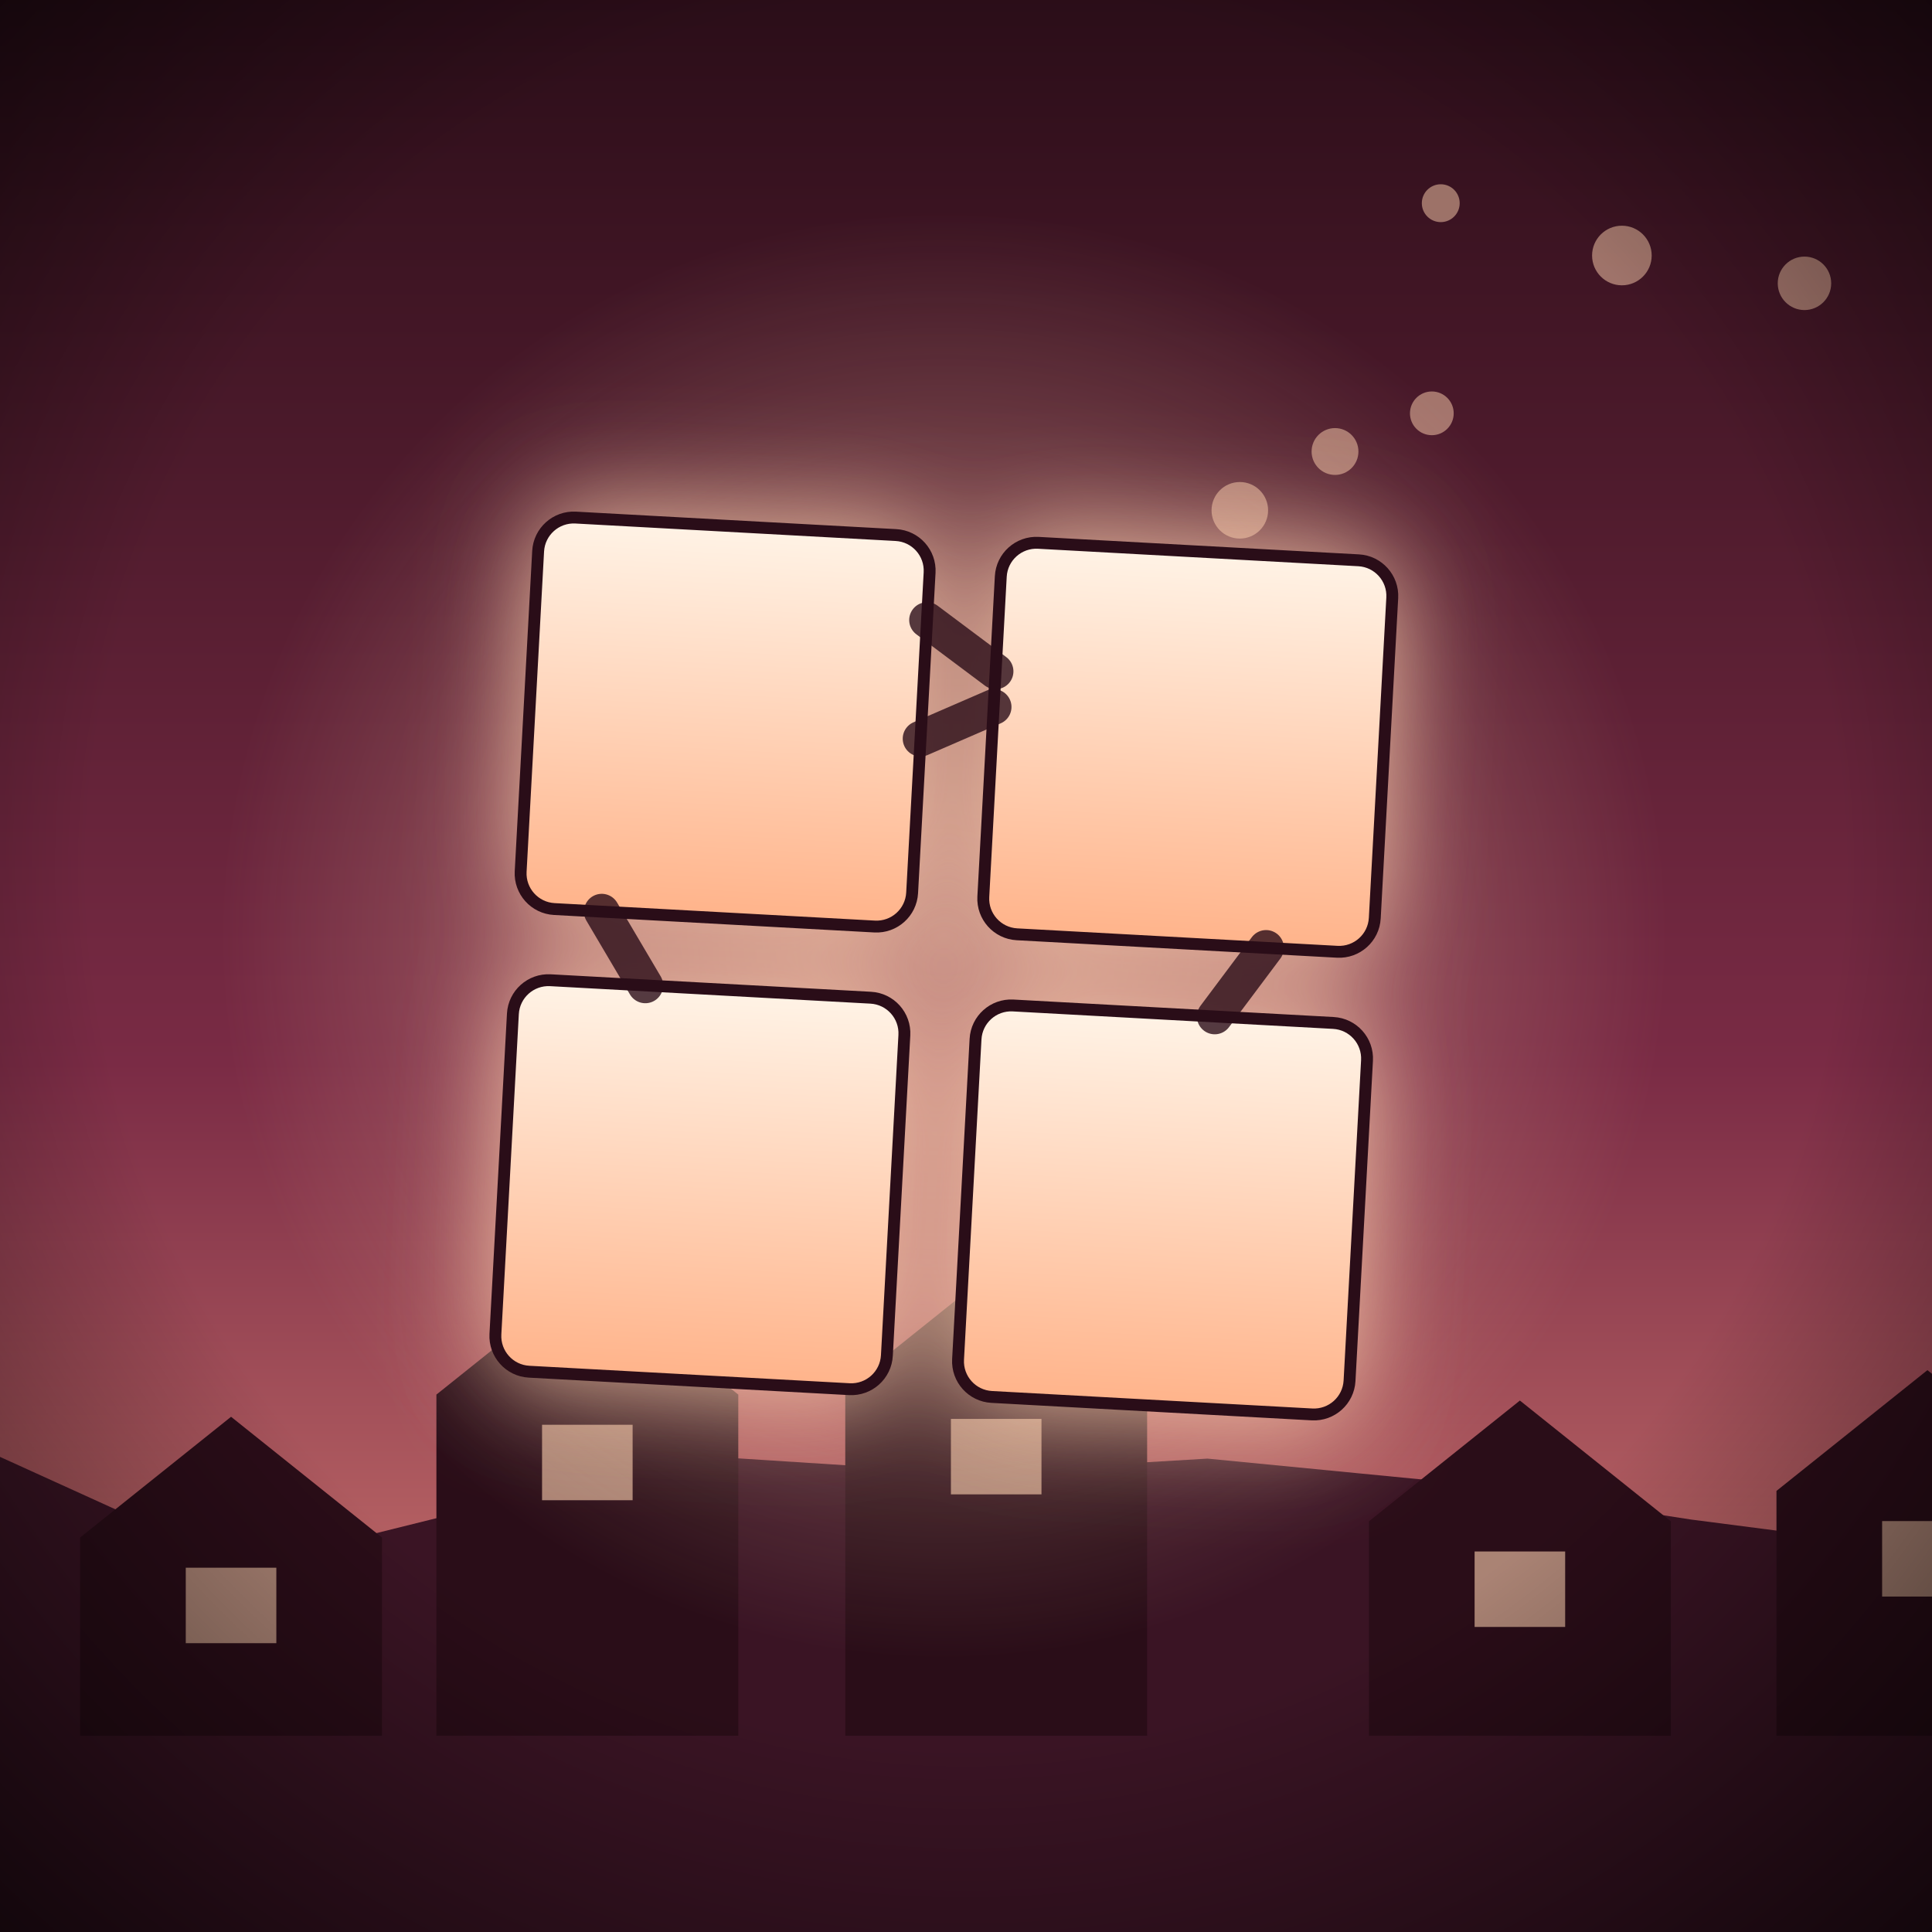
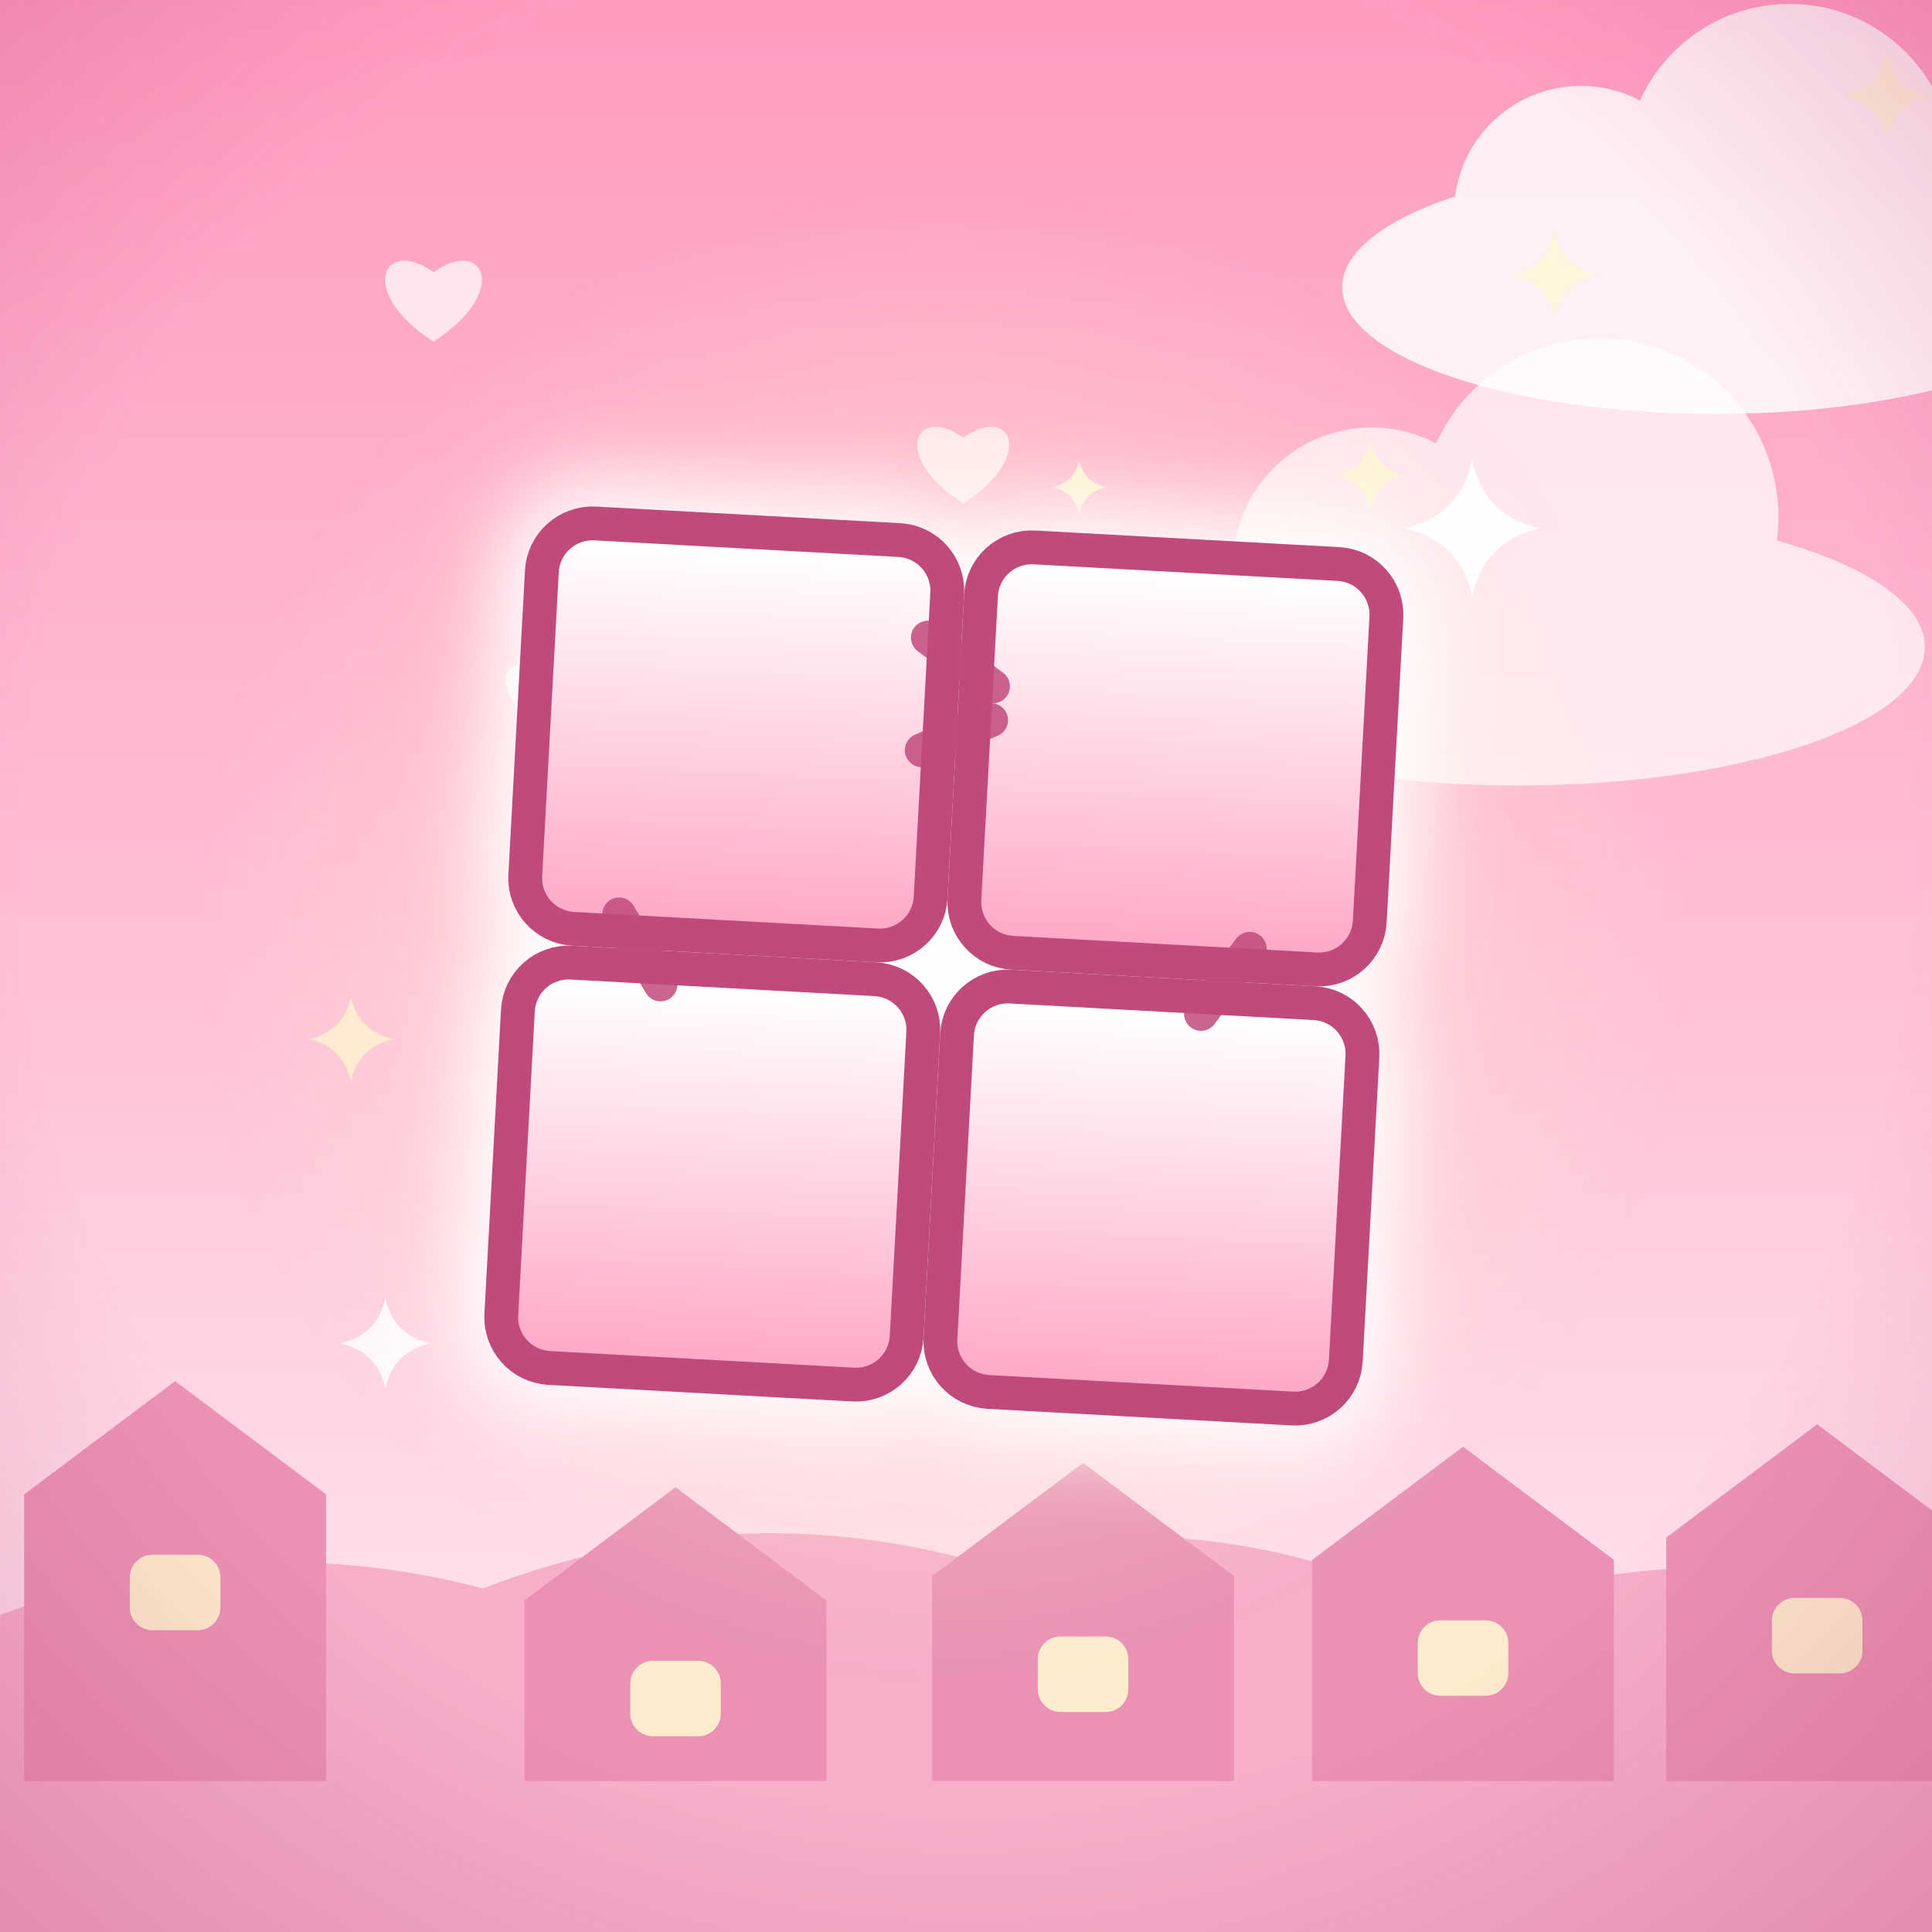
<svg xmlns="http://www.w3.org/2000/svg" viewBox="0 0 256 256" width="256" height="256">
  <defs>
    <linearGradient id="sky" x1="0" y1="0" x2="0" y2="1">
-       <stop offset="0" stop-color="#2a0d18" />
-       <stop offset=".55" stop-color="#7a2b45" />
-       <stop offset="1" stop-color="#e48b7a" />
+       <stop offset="0" stop-color="#ff9cc0" />
+       <stop offset=".55" stop-color="#ffc4d9" />
+       <stop offset="1" stop-color="#fff0f6" />
    </linearGradient>
    <radialGradient id="halo" cx=".5" cy=".5" r=".5">
-       <stop offset="0" stop-color="#ffd2b0" stop-opacity=".55" />
-       <stop offset="1" stop-color="#ffd2b0" stop-opacity="0" />
+       <stop offset="0" stop-color="#fff6cf" stop-opacity=".85" />
+       <stop offset=".6" stop-color="#fff6cf" stop-opacity=".25" />
+       <stop offset="1" stop-color="#fff6cf" stop-opacity="0" />
    </radialGradient>
    <linearGradient id="gl" x1="0" y1="0" x2="0" y2="1">
-       <stop offset="0" stop-color="#fff3e6" />
-       <stop offset="1" stop-color="#ffb38a" />
+       <stop offset="0" stop-color="#ffffff" />
+       <stop offset="1" stop-color="#ffa9c8" />
    </linearGradient>
    <radialGradient id="vig" cx=".5" cy=".45" r=".75">
-       <stop offset=".6" stop-color="#000" stop-opacity="0" />
-       <stop offset="1" stop-color="#000" stop-opacity=".7" />
+       <stop offset=".65" stop-color="#bf4a7b" stop-opacity="0" />
+       <stop offset="1" stop-color="#bf4a7b" stop-opacity=".35" />
    </radialGradient>
    <filter id="blur" x="-30%" y="-30%" width="160%" height="160%">
-       <feGaussianBlur stdDeviation="9" />
+       <feGaussianBlur stdDeviation="7" />
    </filter>
-     <style>.k{fill:#2a0d18;opacity:.85}.ks{fill:none;stroke:#2a0d18;stroke-width:6;stroke-linecap:round;opacity:.8}.s{fill:none;stroke:url(#gl);stroke-linecap:round;stroke-linejoin:round}</style>
+     <style>.k{fill:#bf4a7b;opacity:.9}.ks{fill:none;stroke:#bf4a7b;stroke-width:6;stroke-linecap:round;opacity:.85}.s{fill:none;stroke:url(#gl);stroke-linecap:round;stroke-linejoin:round}</style>
  </defs>
  <rect width="256" height="256" fill="url(#sky)" />
-   <path d="M0 256L0 210L0 193.043L32 207.583L64 199.636L96 193.125L128 195.179L160 193.274L192 196.387L224 201.337L256 205.478L256 256z" fill="#3a1424" />
-   <path d="M10.616 230v-26.27l20-16 20 16v26.27z" fill="#2a0d18" />
-   <rect x="24.616" y="207.73" width="12" height="10" fill="#ffd2b0" opacity=".6" />
-   <path d="M57.826 230v-45.212l20-16 20 16v45.212z" fill="#2a0d18" />
-   <rect x="71.826" y="188.788" width="12" height="10" fill="#ffd2b0" opacity=".6" />
-   <path d="M112.002 230v-45.989l20-16 20 16v45.989z" fill="#2a0d18" />
-   <rect x="126.002" y="188.011" width="12" height="10" fill="#ffd2b0" opacity=".6" />
-   <path d="M181.392 230v-28.421l20-16 20 16v28.421z" fill="#2a0d18" />
-   <rect x="195.392" y="205.579" width="12" height="10" fill="#ffd2b0" opacity=".6" />
-   <path d="M235.391 230v-32.448l20-16 20 16v32.448z" fill="#2a0d18" />
-   <rect x="249.391" y="201.552" width="12" height="10" fill="#ffd2b0" opacity=".6" />
-   <circle cx="189.726" cy="54.768" r="2.897" fill="#ffd2b0" opacity=".5" />
-   <circle cx="164.283" cy="67.618" r="3.746" fill="#ffd2b0" opacity=".5" />
-   <circle cx="239.102" cy="37.542" r="3.541" fill="#ffd2b0" opacity=".5" />
-   <circle cx="176.896" cy="59.828" r="3.103" fill="#ffd2b0" opacity=".5" />
-   <circle cx="190.908" cy="26.924" r="2.508" fill="#ffd2b0" opacity=".5" />
-   <circle cx="214.908" cy="33.856" r="3.949" fill="#ffd2b0" opacity=".5" />
-   <circle cx="125.063" cy="124" r="96" fill="url(#halo)" />
-   <g transform="translate(125.063 128) rotate(3.123262) scale(0.7871144) translate(-128 -128)">
-     <g filter="url(#blur)" opacity=".9" fill="#ffd2b0" stroke="#ffd2b0">
+   <g fill="#ffffff" opacity="0.831">
+     <ellipse cx="227.249" cy="38.056" rx="49.394" ry="16.794" />
+     <circle cx="209.467" cy="28.178" r="16.794" />
+     <circle cx="237.128" cy="22.25" r="21.733" />
+   </g>
+   <g fill="#ffffff" opacity="0.694">
+     <ellipse cx="201.141" cy="85.752" rx="53.906" ry="18.328" />
+     <circle cx="181.735" cy="74.971" r="18.328" />
+     <circle cx="211.922" cy="68.502" r="23.719" />
+   </g>
+   <path d="M0 256L0 214Q32 202.083 64 210.483Q96 198.169 128 206.569Q160 198.169 192 213.811Q224 202.922 256 211.322Q288 192.151 320 200.551L256 256z" fill="#f6aec9" />
+   <path d="M3.202 236v-37.991l20-15 20 15v37.991z" fill="#ea91b4" />
+   <rect x="17.202" y="206.009" width="12" height="10" rx="3" fill="#fff6cf" opacity=".9" />
+   <path d="M69.513 236v-23.937l20-15 20 15v23.937z" fill="#ea91b4" />
+   <rect x="83.513" y="220.063" width="12" height="10" rx="3" fill="#fff6cf" opacity=".9" />
+   <path d="M123.513 236v-27.158l20-15 20 15v27.158z" fill="#ea91b4" />
+   <rect x="137.513" y="216.842" width="12" height="10" rx="3" fill="#fff6cf" opacity=".9" />
+   <path d="M173.858 236v-29.302l20-15 20 15v29.302z" fill="#ea91b4" />
+   <rect x="187.858" y="214.698" width="12" height="10" rx="3" fill="#fff6cf" opacity=".9" />
+   <path d="M220.786 236v-32.268l20-15 20 15v32.268z" fill="#ea91b4" />
+   <rect x="234.786" y="211.732" width="12" height="10" rx="3" fill="#fff6cf" opacity=".9" />
+   <path d="M144.252 90.965C133.422 84.003 137.29 76.267 144.252 81.295C151.215 76.267 155.083 84.003 144.252 90.965z" fill="#ffffff" opacity="0.7" />
+   <path d="M80.089 82.592C70.619 76.505 74.001 69.741 80.089 74.137C86.176 69.741 89.558 76.505 80.089 82.592z" fill="#ffffff" opacity="0.7" />
+   <path d="M127.633 66.727C117.857 60.443 121.349 53.46 127.633 57.999C133.918 53.46 137.41 60.443 127.633 66.727z" fill="#ffffff" opacity="0.7" />
+   <path d="M57.438 45.266C47.137 38.644 50.816 31.286 57.438 36.068C64.06 31.286 67.739 38.644 57.438 45.266z" fill="#ffffff" opacity="0.7" />
+   <path d="M72.225 96.881C63.797 91.463 66.807 85.442 72.225 89.355C77.643 85.442 80.653 91.463 72.225 96.881z" fill="#ffffff" opacity="0.7" />
+   <path d="M142.99 61Q143.631 63.922 146.553 64.563Q143.631 65.205 142.99 68.127Q142.349 65.205 139.427 64.563Q142.349 63.922 142.99 61z" fill="#fff6cf" opacity="0.871" />
+   <path d="M205.973 30.658Q207.007 35.367 211.716 36.401Q207.007 37.435 205.973 42.144Q204.939 37.435 200.23 36.401Q204.939 35.367 205.973 30.658z" fill="#fff6cf" opacity="0.658" />
+   <path d="M144.424 165.631Q145.002 168.262 147.633 168.839Q145.002 169.417 144.424 172.047Q143.847 169.417 141.216 168.839Q143.847 168.262 144.424 165.631z" fill="#fff6cf" opacity="0.803" />
+   <path d="M250.025 7.009Q251.057 11.709 255.756 12.74Q251.057 13.772 250.025 18.472Q248.993 13.772 244.294 12.74Q248.993 11.709 250.025 7.009z" fill="#fff6cf" opacity="0.632" />
+   <path d="M181.585 58.423Q182.415 62.205 186.197 63.035Q182.415 63.865 181.585 67.647Q180.754 63.865 176.973 63.035Q180.754 62.205 181.585 58.423z" fill="#fff6cf" opacity="0.784" />
+   <path d="M46.509 132.099Q47.516 136.687 52.104 137.694Q47.516 138.701 46.509 143.289Q45.502 138.701 40.914 137.694Q45.502 136.687 46.509 132.099z" fill="#fff6cf" opacity="0.761" />
+   <circle cx="125.063" cy="124" r="100" fill="url(#halo)" />
+   <g transform="translate(125.063 128) rotate(3.123262) scale(0.7471144) translate(-128 -128)">
+     <g filter="url(#blur)" opacity=".95" fill="#ffffff" stroke="#ffffff" stroke-width="22">
      <rect x="56" y="56" width="66" height="66" rx="6" />
      <rect x="134" y="56" width="66" height="66" rx="6" />
      <rect x="56" y="134" width="66" height="66" rx="6" />
      <rect x="134" y="134" width="66" height="66" rx="6" />
      <path d="M122 70l12 8M122 90l12-6M70 122l8 12M182 122l-8 12" opacity="0" />
    </g>
-     <g fill="url(#gl)" stroke="#2a0d18" stroke-width="2">
+     <g fill="#bf4a7b" stroke="#bf4a7b" stroke-width="12" stroke-linejoin="round">
+       <rect x="56" y="56" width="66" height="66" rx="6" />
+       <rect x="134" y="56" width="66" height="66" rx="6" />
+       <rect x="56" y="134" width="66" height="66" rx="6" />
+       <rect x="134" y="134" width="66" height="66" rx="6" />
+       <path d="M122 70l12 8M122 90l12-6M70 122l8 12M182 122l-8 12" opacity="0" />
+     </g>
+     <g fill="url(#gl)" stroke="none">
      <rect x="56" y="56" width="66" height="66" rx="6" />
      <rect x="134" y="56" width="66" height="66" rx="6" />
      <rect x="56" y="134" width="66" height="66" rx="6" />
      <rect x="134" y="134" width="66" height="66" rx="6" />
      <path d="M122 70l12 8M122 90l12-6M70 122l8 12M182 122l-8 12" class="ks" />
    </g>
  </g>
+   <path d="M195.063 61Q196.683 68.38 204.063 70Q196.683 71.62 195.063 79Q193.443 71.62 186.063 70Q193.443 68.38 195.063 61z" fill="#ffffff" opacity="0.95" />
+   <path d="M51.063 172Q52.143 176.92 57.063 178Q52.143 179.08 51.063 184Q49.983 179.08 45.063 178Q49.983 176.92 51.063 172z" fill="#ffffff" opacity="0.85" />
  <rect width="256" height="256" fill="url(#vig)" />
</svg>
